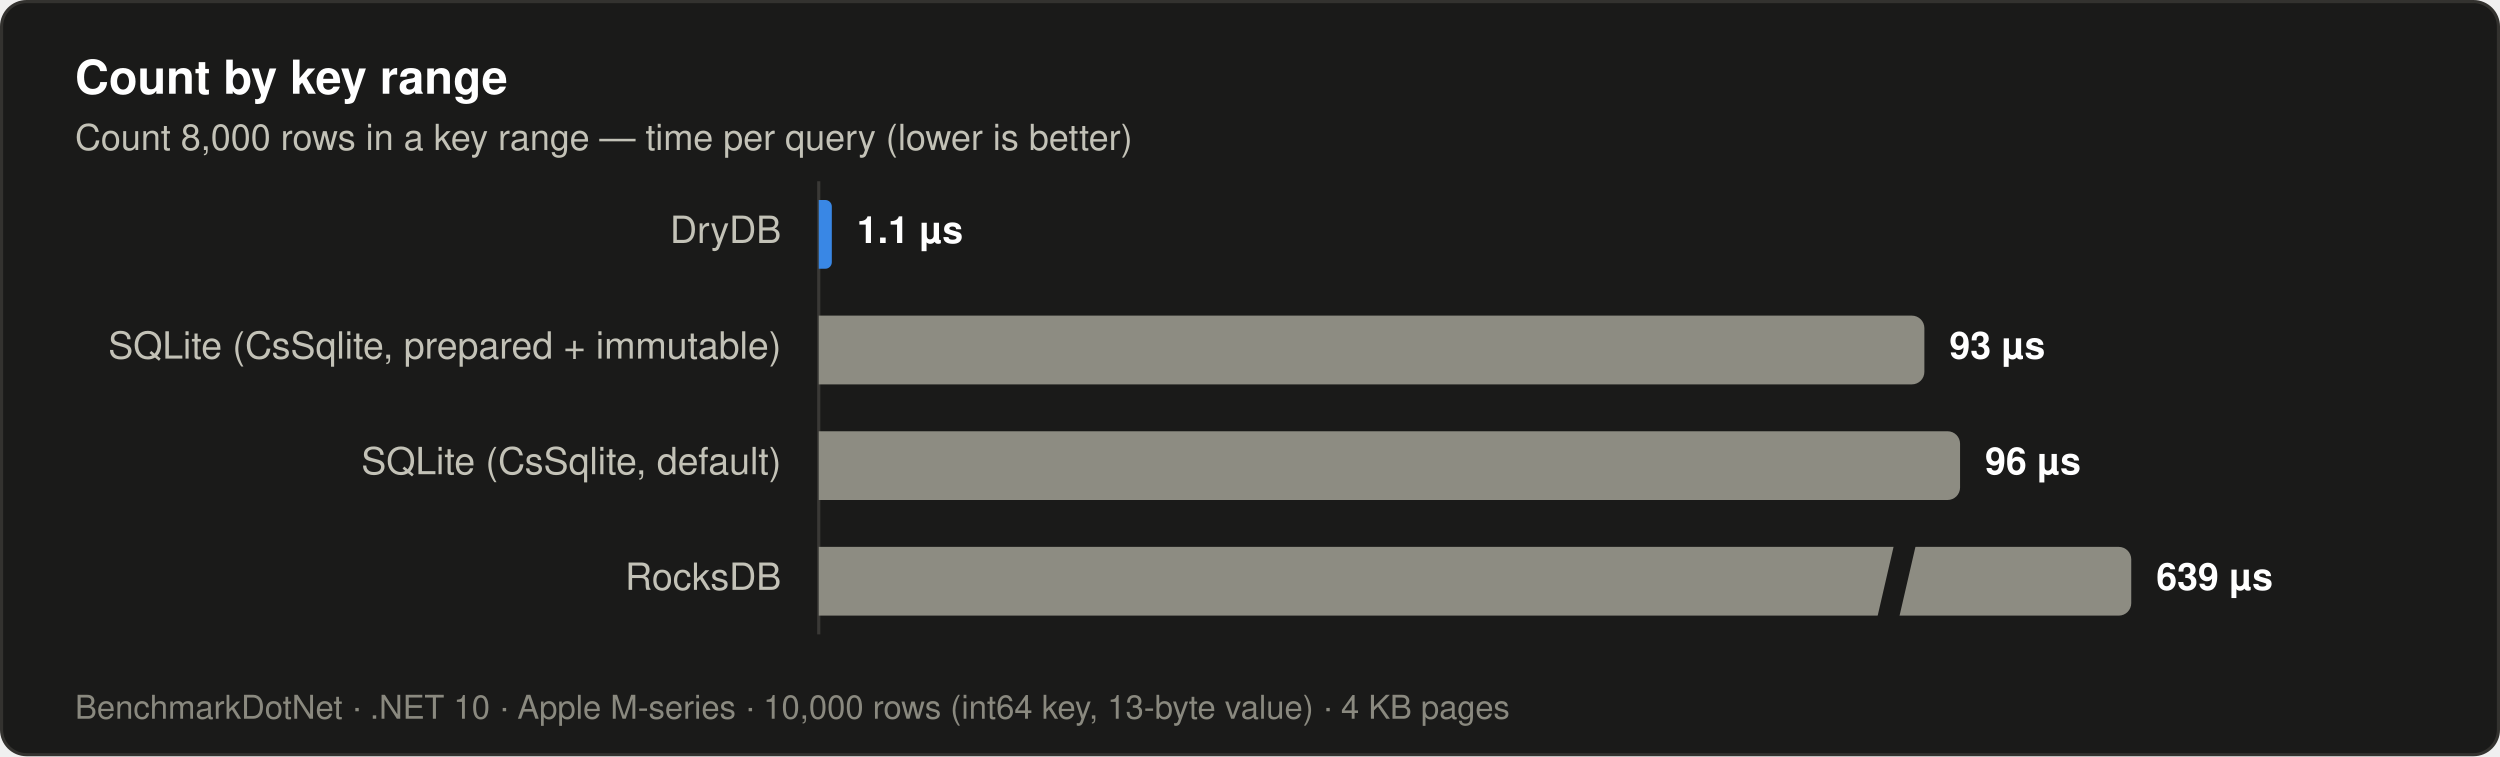
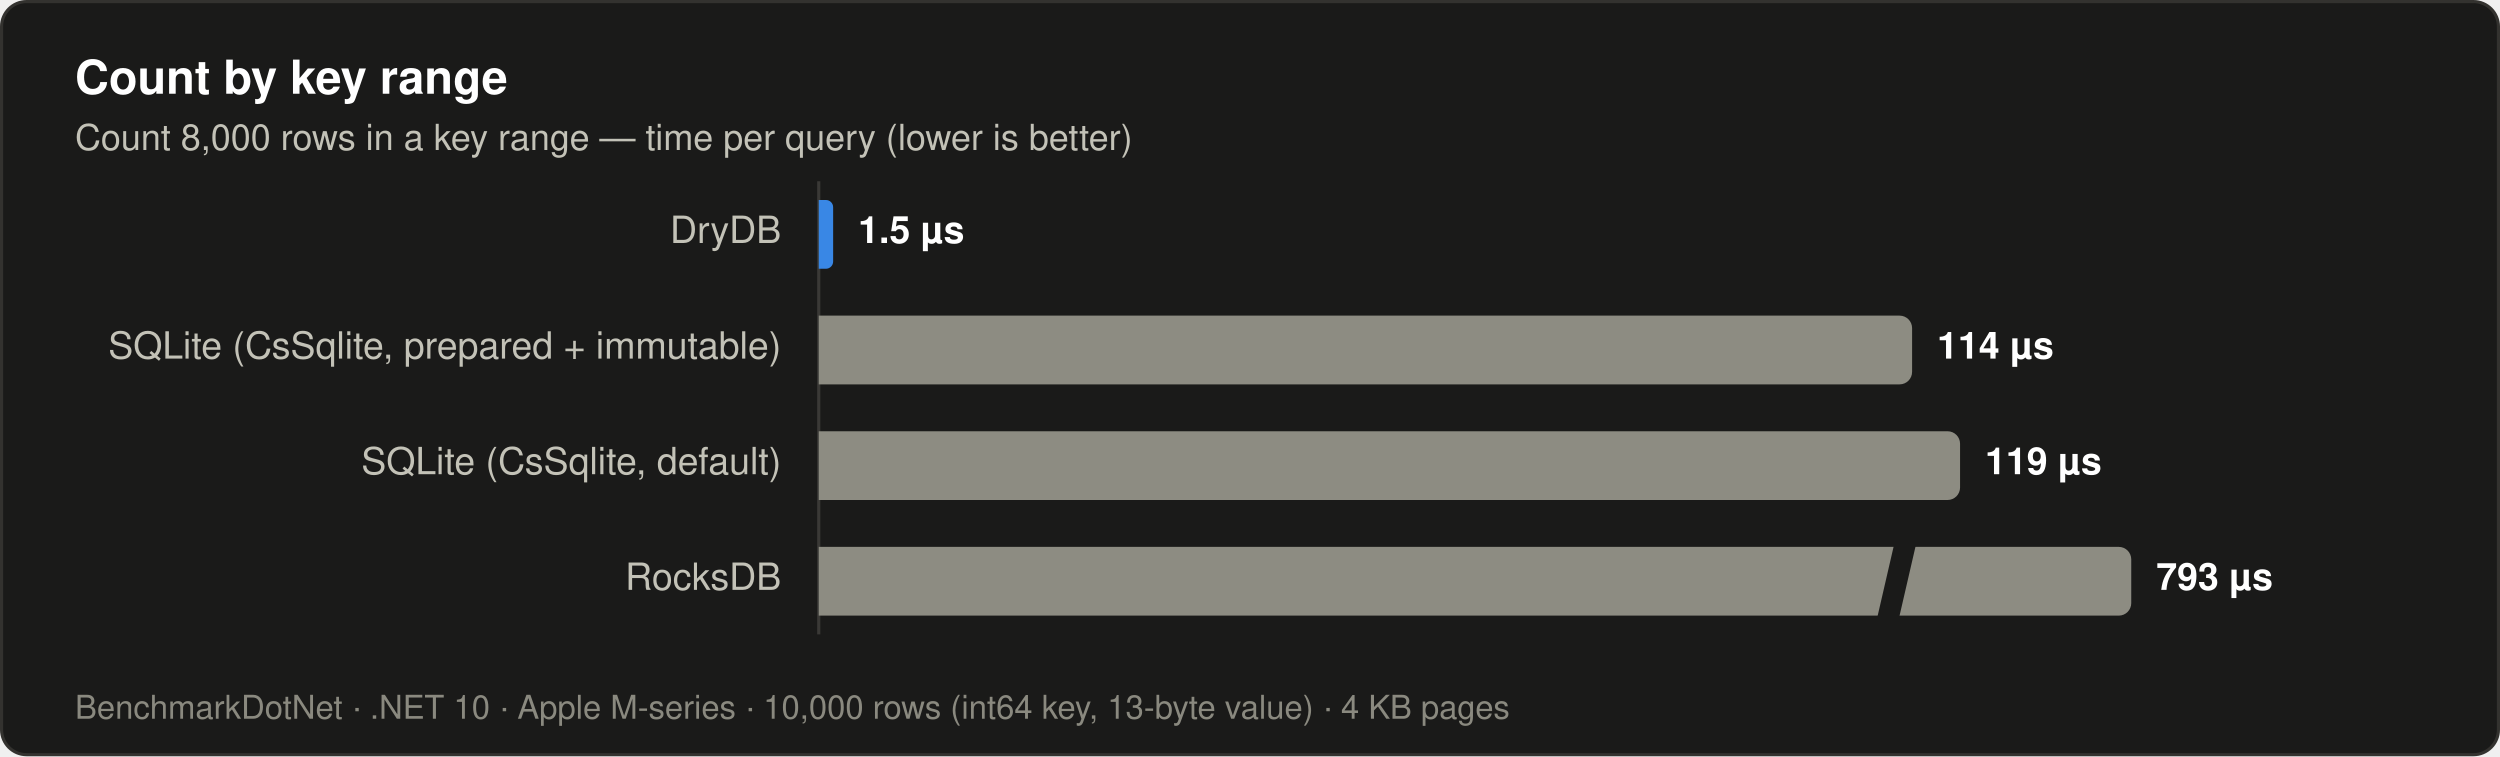
<svg xmlns="http://www.w3.org/2000/svg" viewBox="0 0 800 242" width="800" height="242" role="img" aria-label="Count by key range benchmark">
  <rect x="0.5" y="0.5" width="799" height="241" rx="8" fill="#1a1a19" stroke="#33322f" />
  <g font-family="ui-sans-serif, -apple-system, 'Segoe UI', Helvetica, Arial, sans-serif">
    <text x="24" y="30" font-size="15" font-weight="600" fill="#ffffff">Count by key range</text>
    <text x="24" y="48" font-size="11.5" fill="#c3c2b7">Count 8,000 rows in a key range — time per query (lower is better)</text>
    <line x1="262" y1="58" x2="262" y2="203" stroke="#3a3936" stroke-width="1" />
    <text x="250" y="75" text-anchor="end" dominant-baseline="central" font-size="12" fill="#c3c2b7">DryDB</text>
-     <path d="M262 64 h2.09 a2.092 2.092 0 0 1 2.092 2.092 v17.815 a2.092 2.092 0 0 1 -2.092 2.092 h-2.09 Z" fill="#3987e5" />
-     <text x="274.185" y="75" dominant-baseline="central" font-size="12" font-weight="600" fill="#ffffff">1.1 µs</text>
+     <path d="M262 64 h2.30 a2.302 2.302 0 0 1 2.302 2.302 v17.396 a2.302 2.302 0 0 1 -2.302 2.302 h-2.3 Z" fill="#3987e5" />
+     <text x="274.604" y="75" dominant-baseline="central" font-size="12" font-weight="600" fill="#ffffff">1.5 µs</text>
    <text x="250" y="112" text-anchor="end" dominant-baseline="central" font-size="12" fill="#c3c2b7">SQLite (CsSqlite, prepared + immutable)</text>
-     <path d="M262 101 h349.80 a4 4 0 0 1 4 4 v14 a4 4 0 0 1 -4 4 h-349.8 Z" fill="#8d8c82" />
-     <text x="623.804" y="112" dominant-baseline="central" font-size="12" font-weight="600" fill="#ffffff">93 µs</text>
+     <path d="M262 101 h345.87 a4 4 0 0 1 4 4 v14 a4 4 0 0 1 -4 4 h-345.87 Z" fill="#8d8c82" />
+     <text x="619.872" y="112" dominant-baseline="central" font-size="12" font-weight="600" fill="#ffffff">114 µs</text>
    <text x="250" y="149" text-anchor="end" dominant-baseline="central" font-size="12" fill="#c3c2b7">SQLite (CsSqlite, default)</text>
    <path d="M262 138 h361.22 a4 4 0 0 1 4 4 v14 a4 4 0 0 1 -4 4 h-361.22 Z" fill="#8d8c82" />
-     <text x="635.217" y="149" dominant-baseline="central" font-size="12" font-weight="600" fill="#ffffff">96 µs</text>
+     <text x="635.217" y="149" dominant-baseline="central" font-size="12" font-weight="600" fill="#ffffff">119 µs</text>
    <text x="250" y="186" text-anchor="end" dominant-baseline="central" font-size="12" fill="#c3c2b7">RocksDB</text>
    <path d="M262 175 h416.00 a4 4 0 0 1 4 4 v14 a4 4 0 0 1 -4 4 h-416 Z" fill="#8d8c82" />
    <path d="M606.4 173 l-6 26 h7 l6 -26 Z" fill="#1a1a19" />
-     <text x="690" y="186" dominant-baseline="central" font-size="12" font-weight="600" fill="#ffffff">639 µs</text>
+     <text x="690" y="186" dominant-baseline="central" font-size="12" font-weight="600" fill="#ffffff">793 µs</text>
    <text x="24" y="230" font-size="10.5" fill="#8a897f">BenchmarkDotNet · .NET 10 · Apple M-series · 10,000 rows (int64 key, 13-byte value) · 4 KB pages</text>
  </g>
</svg>
